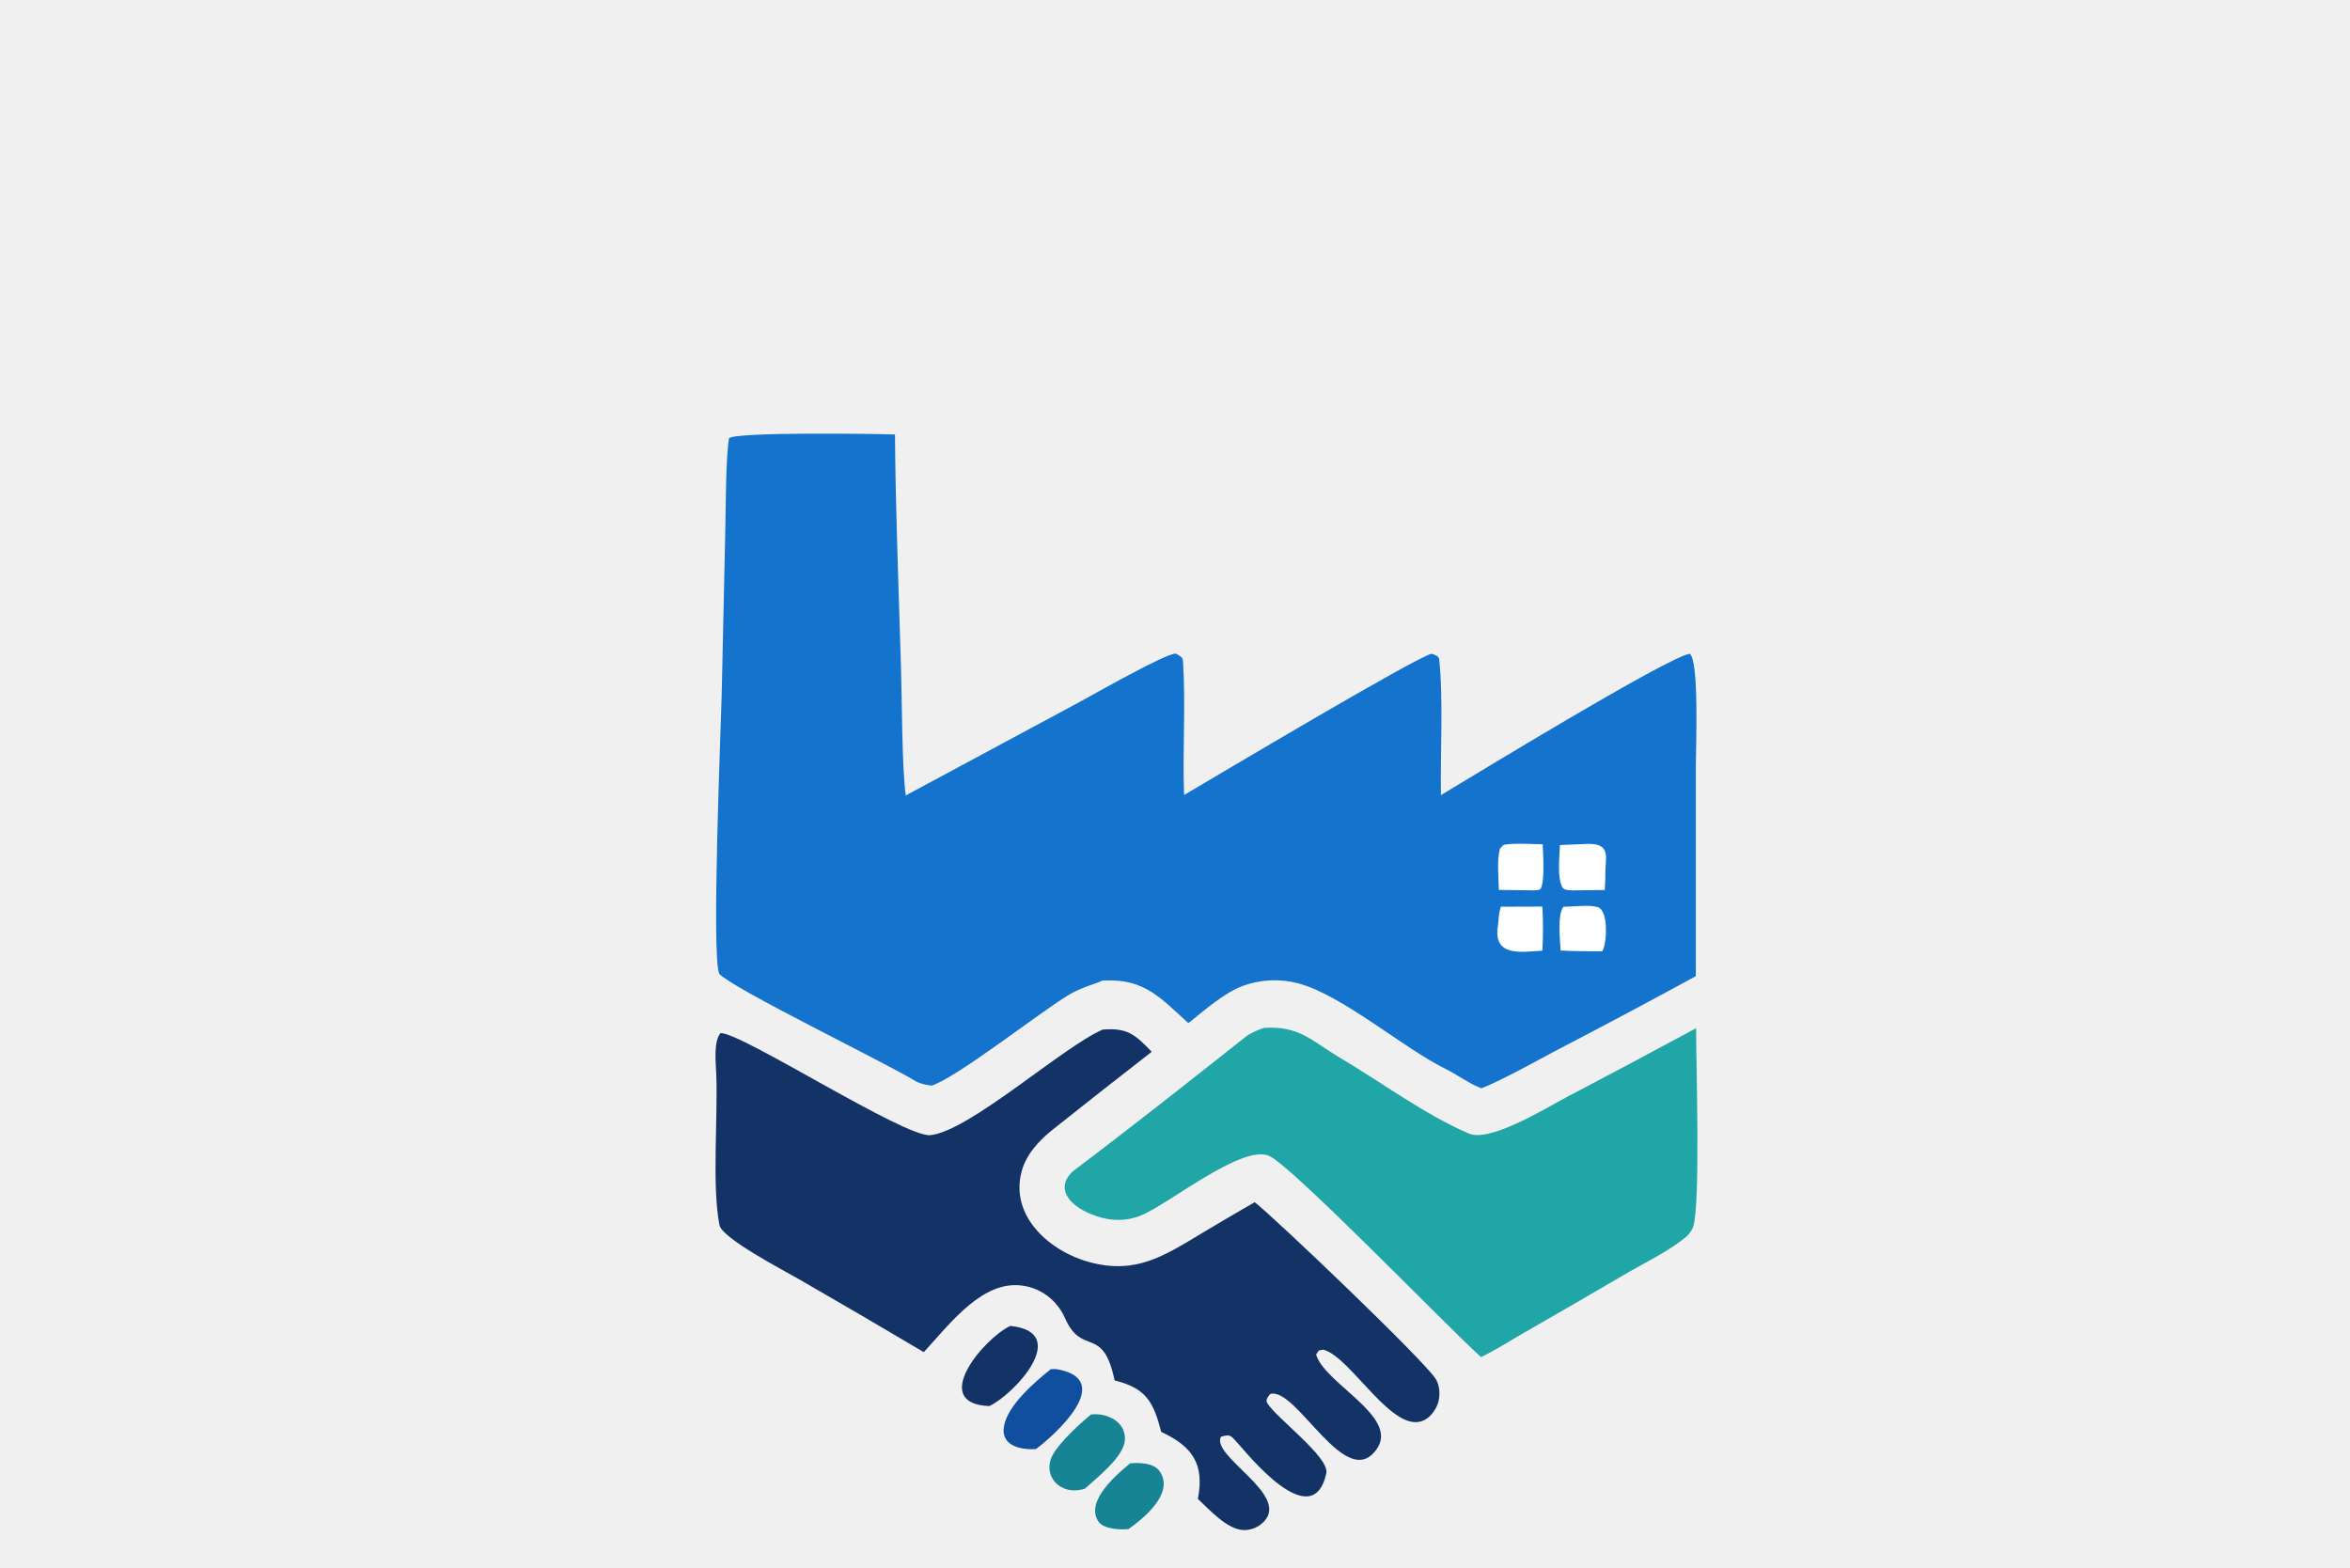
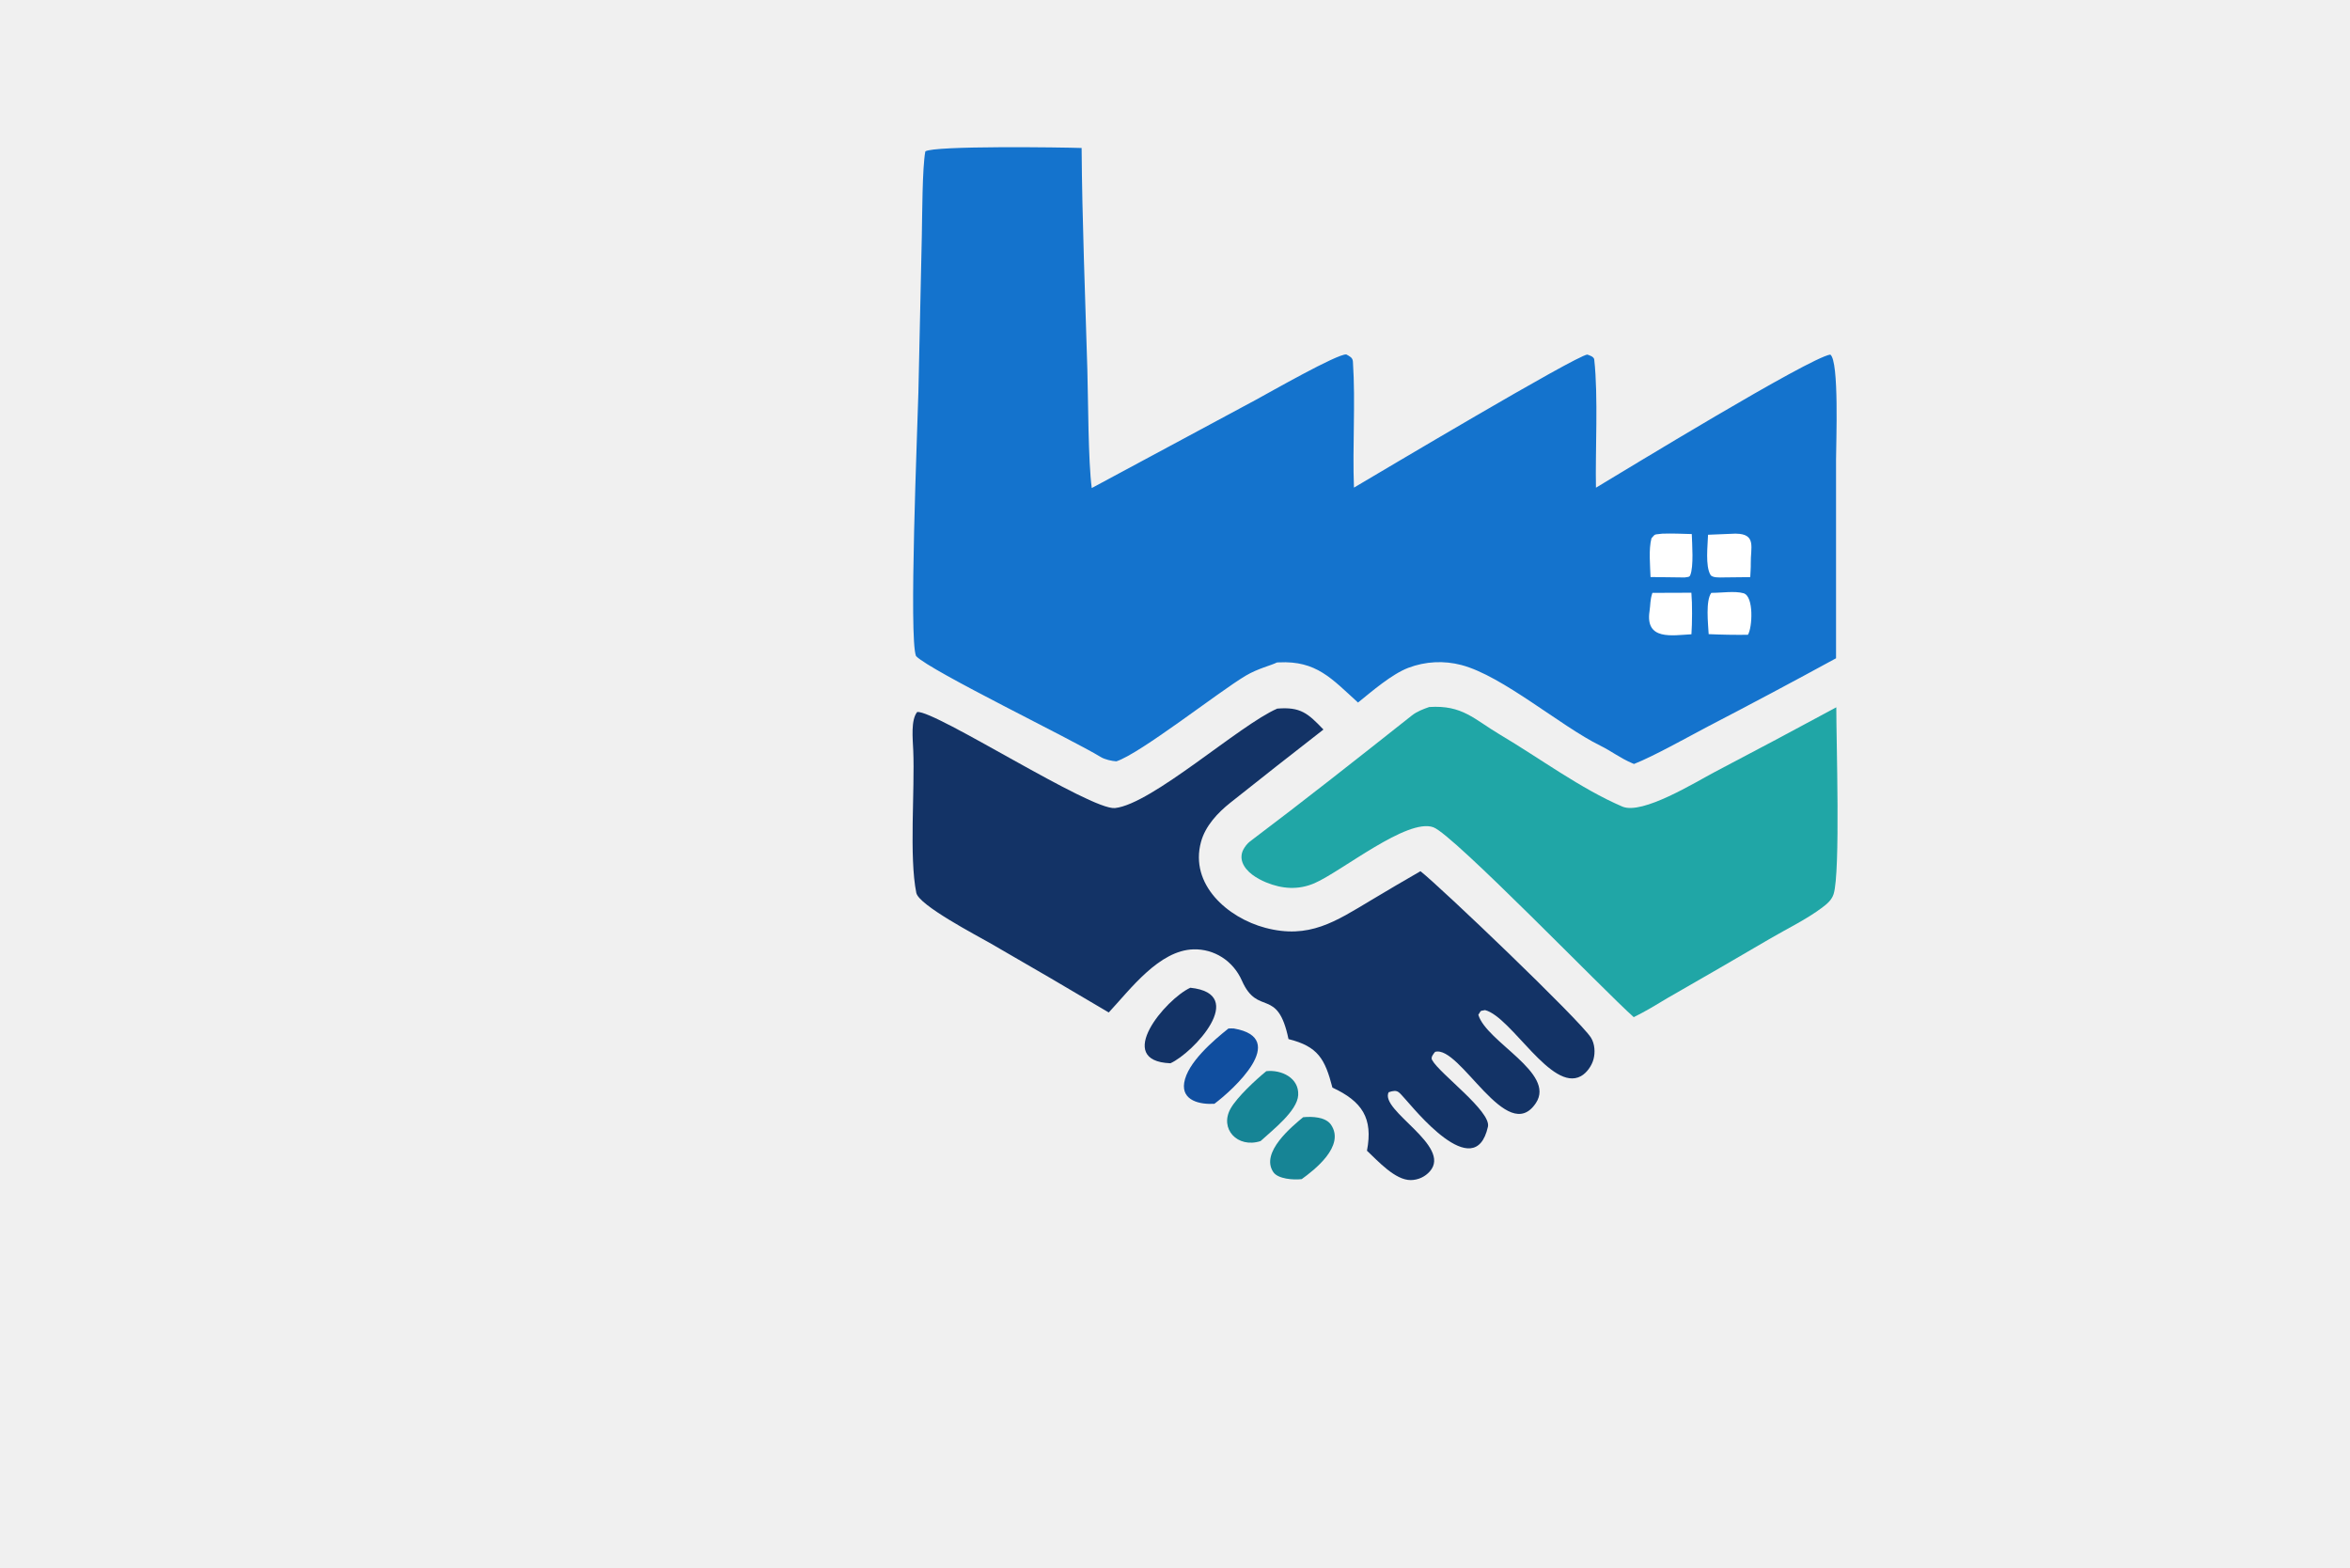
- <svg xmlns="http://www.w3.org/2000/svg" version="1.1" id="레이어_1" x="0px" y="0px" width="1535px" height="1024px" viewBox="400 80 750 650" enable-background="new 0 0 1535 1024" xml:space="preserve">
+ <svg xmlns="http://www.w3.org/2000/svg" version="1.1" id="레이어_1" x="0px" y="0px" width="1535px" height="1024px" viewBox="480 195 440 690" enable-background="new 0 0 1535 1024" xml:space="preserve">
  <path fill="#1473CD" d="M587.055,367.783l1.515-69.211c0.182-8.394,0.181-29.8,1.542-36.938c3.62-2.6,60.686-1.794,68.783-1.5  c0.243,32.111,1.588,65.168,2.521,97.331c0.388,13.366,0.358,40.566,1.944,52.331l72.225-38.826  c5.783-3.122,35.926-20.35,39.823-19.977c1.342,0.796,2.781,1.293,2.9,3.146c1.199,18.352-0.247,37.124,0.458,55.471  c11.032-6.489,97.481-57.999,102.705-58.558c1.004,0.36,2.908,0.903,3.051,2.179c1.813,16.3,0.42,40.534,0.757,56.411  c12.396-7.423,93.839-57.172,103.133-58.59c3.973,2.702,2.548,38.924,2.541,46.075v87.587  c-18.693,10.203-37.498,20.212-56.401,30.027c-8.589,4.519-23.909,13.121-32.521,16.494l-0.787-0.327  c-5.172-2.189-9.287-5.39-13.986-7.697c-17.621-8.653-42.999-30.742-61.235-35.535c-7.712-2.022-15.859-1.591-23.317,1.237  c-7.345,2.82-15.837,10.199-22.155,15.288c-11.595-10.509-18.288-18.499-34.853-17.677l-0.849,0.045  c-2.345,1.258-8.294,2.571-13.818,5.867c-11.809,7.046-46.366,34.28-56.851,37.642c-2.015-0.118-5.123-0.848-6.756-1.846  c-12.851-7.86-74.62-37.701-81.396-44.454C582.771,476.258,586.668,383.315,587.055,367.783z" />
  <path fill="#FFFFFF" d="M946.424,429.87l0.555,0.005c9.084,0.14,6.296,6.31,6.445,13.037c0.045,1.966-0.157,4.107-0.232,6.092  l-11.85,0.128c-1.469,0.036-4.842,0.207-5.637-1.101c-2.376-3.93-1.222-13.002-1.094-17.678L946.424,429.87z" />
  <path fill="#FFFFFF" d="M914.457,429.875c4.249-0.155,8.724,0.051,12.996,0.171c0.12,4.064,0.93,14.331-0.689,18.136  c-0.382,0.892-1.102,0.71-2.429,0.968l-15.035-0.188c-0.165-5.479-0.884-11.964,0.412-17.061  C911.602,429.717,910.829,430.4,914.457,429.875z" />
  <path fill="#FFFFFF" d="M936.05,455.926c4.325,0.038,10.269-0.933,14.174,0.168c4.662,1.314,3.882,15.245,1.934,18.288  c-5.757,0.069-11.521-0.027-17.269-0.289C934.634,469.43,933.486,459.373,936.05,455.926z" />
  <path fill="#FFFFFF" d="M910.125,455.931l17.156-0.061c0.427,4.768,0.359,13.59,0.022,18.284  c-8.478,0.449-20.417,2.826-18.438-10.186C909.322,460.958,909.038,459.174,910.125,455.931z" />
  <path fill="#133366" d="M745.003,506.872c10.235-0.845,13.48,2.027,20.331,9.212c-13.731,10.652-27.387,21.412-40.99,32.218  c-5.553,4.411-10.969,10.177-12.892,17.211c-5.136,18.782,11.766,33.44,28.269,37.823c19.317,5.132,30.949-2.793,46.704-12.212  c7.166-4.299,14.368-8.529,21.616-12.693c8.896,6.972,70.274,65.632,75.049,73.267c1.679,2.695,1.926,6.494,1.102,9.53  c-0.765,2.831-2.945,5.982-5.523,7.398c-13.005,7.147-30.535-26.056-42.198-29.065c-2.458,0.524-1.477-0.103-2.96,2.051  c3.508,11.986,34.117,25.552,25.355,38.821c-12.741,19.281-33.436-25.659-44.386-22.492c-0.779,0.95-2.068,2.441-1.274,3.649  c3.238,5.943,26.046,22.55,24.531,29.303c-5.823,25.921-33.323-8.97-36.224-11.975c-3.05-3.226-3.2-4.662-7.487-3.207  c-4.025,8.052,27.994,23.585,18.16,34.804c-2.128,2.426-5.187,3.829-8.409,3.856c-6.881,0.059-14.413-8.36-19.285-12.921  c2.766-14.385-2.158-21.714-15.207-27.788c-3.253-12.523-6.281-18.089-19.33-21.345c-4.829-23.233-13.443-9.717-20.502-25.71  c-3.891-8.816-12.263-14.011-21.279-13.781c-15.123,0.384-27.772,17.508-37.329,27.78c-17.16-10.195-34.394-20.269-51.698-30.217  c-6.365-3.672-31.901-16.94-33.012-22.439c-3.192-15.822-0.605-45.448-1.343-62.658c-0.229-5.332-1.11-13.457,1.749-16.95  c8.104-0.679,76.428,43.432,87.067,42.296C689.881,548.9,728.43,514.051,745.003,506.872z" />
  <path fill="#20A6A6" d="M811.901,506.165c14.69-0.951,19.675,5.375,31.345,12.286c17.313,10.254,35.264,23.643,53.627,31.532  c8.8,3.781,32.162-10.723,40.736-15.236c17.876-9.368,35.699-18.853,53.455-28.451c-0.022,14.801,1.844,72.426-1.169,82.145  c-0.825,2.662-2.886,4.372-5.029,5.983c-6.866,5.171-15.133,9.14-22.568,13.469c-15.058,8.824-30.168,17.57-45.315,26.239  c-5.156,3.11-9.653,5.86-15.072,8.537c-12.907-11.422-79.254-80.278-88.188-83.571c-11.438-4.217-40.481,19.474-52.301,24.601  c-7.083,3.076-14.253,2.567-21.348-0.359c-3.979-1.641-8.864-4.543-10.393-8.81c-0.669-1.85-0.523-3.896,0.401-5.632  c0.643-1.232,1.771-2.699,2.892-3.542c24.047-18.112,47.687-36.797,71.297-55.478C806.452,508.153,809.285,507.065,811.901,506.165z  " />
  <path fill="#104E9F" d="M723.522,647.665c0.522-0.016,1.913-0.089,2.398-0.005c24.768,4.273-0.554,27.146-8.578,33.133  c-6.194,0.399-14.58-1.305-13.285-9.307C705.478,662.704,716.882,652.941,723.522,647.665z" />
  <path fill="#133366" d="M706.752,629.721c25.696,2.692,1.219,28.729-8.757,33.237C672.81,661.99,695.896,634.704,706.752,629.721z" />
  <path fill="#168495" d="M740.193,666.44c6.635-0.742,14.438,2.943,14.033,10.515c-0.375,7.001-11.244,15.358-16.564,20.252  c-10.174,3.285-18.207-5.421-13.188-14.319C727.326,677.829,735.632,670.138,740.193,666.44z" />
  <path fill="#168495" d="M756.385,686.714c4.024-0.409,9.976-0.142,12.314,3.346c6.281,9.349-7.397,19.912-12.922,23.885  c-3.657,0.456-10.456-0.07-12.494-3.065C737.367,702.183,751.775,690.574,756.385,686.714z" />
</svg>
